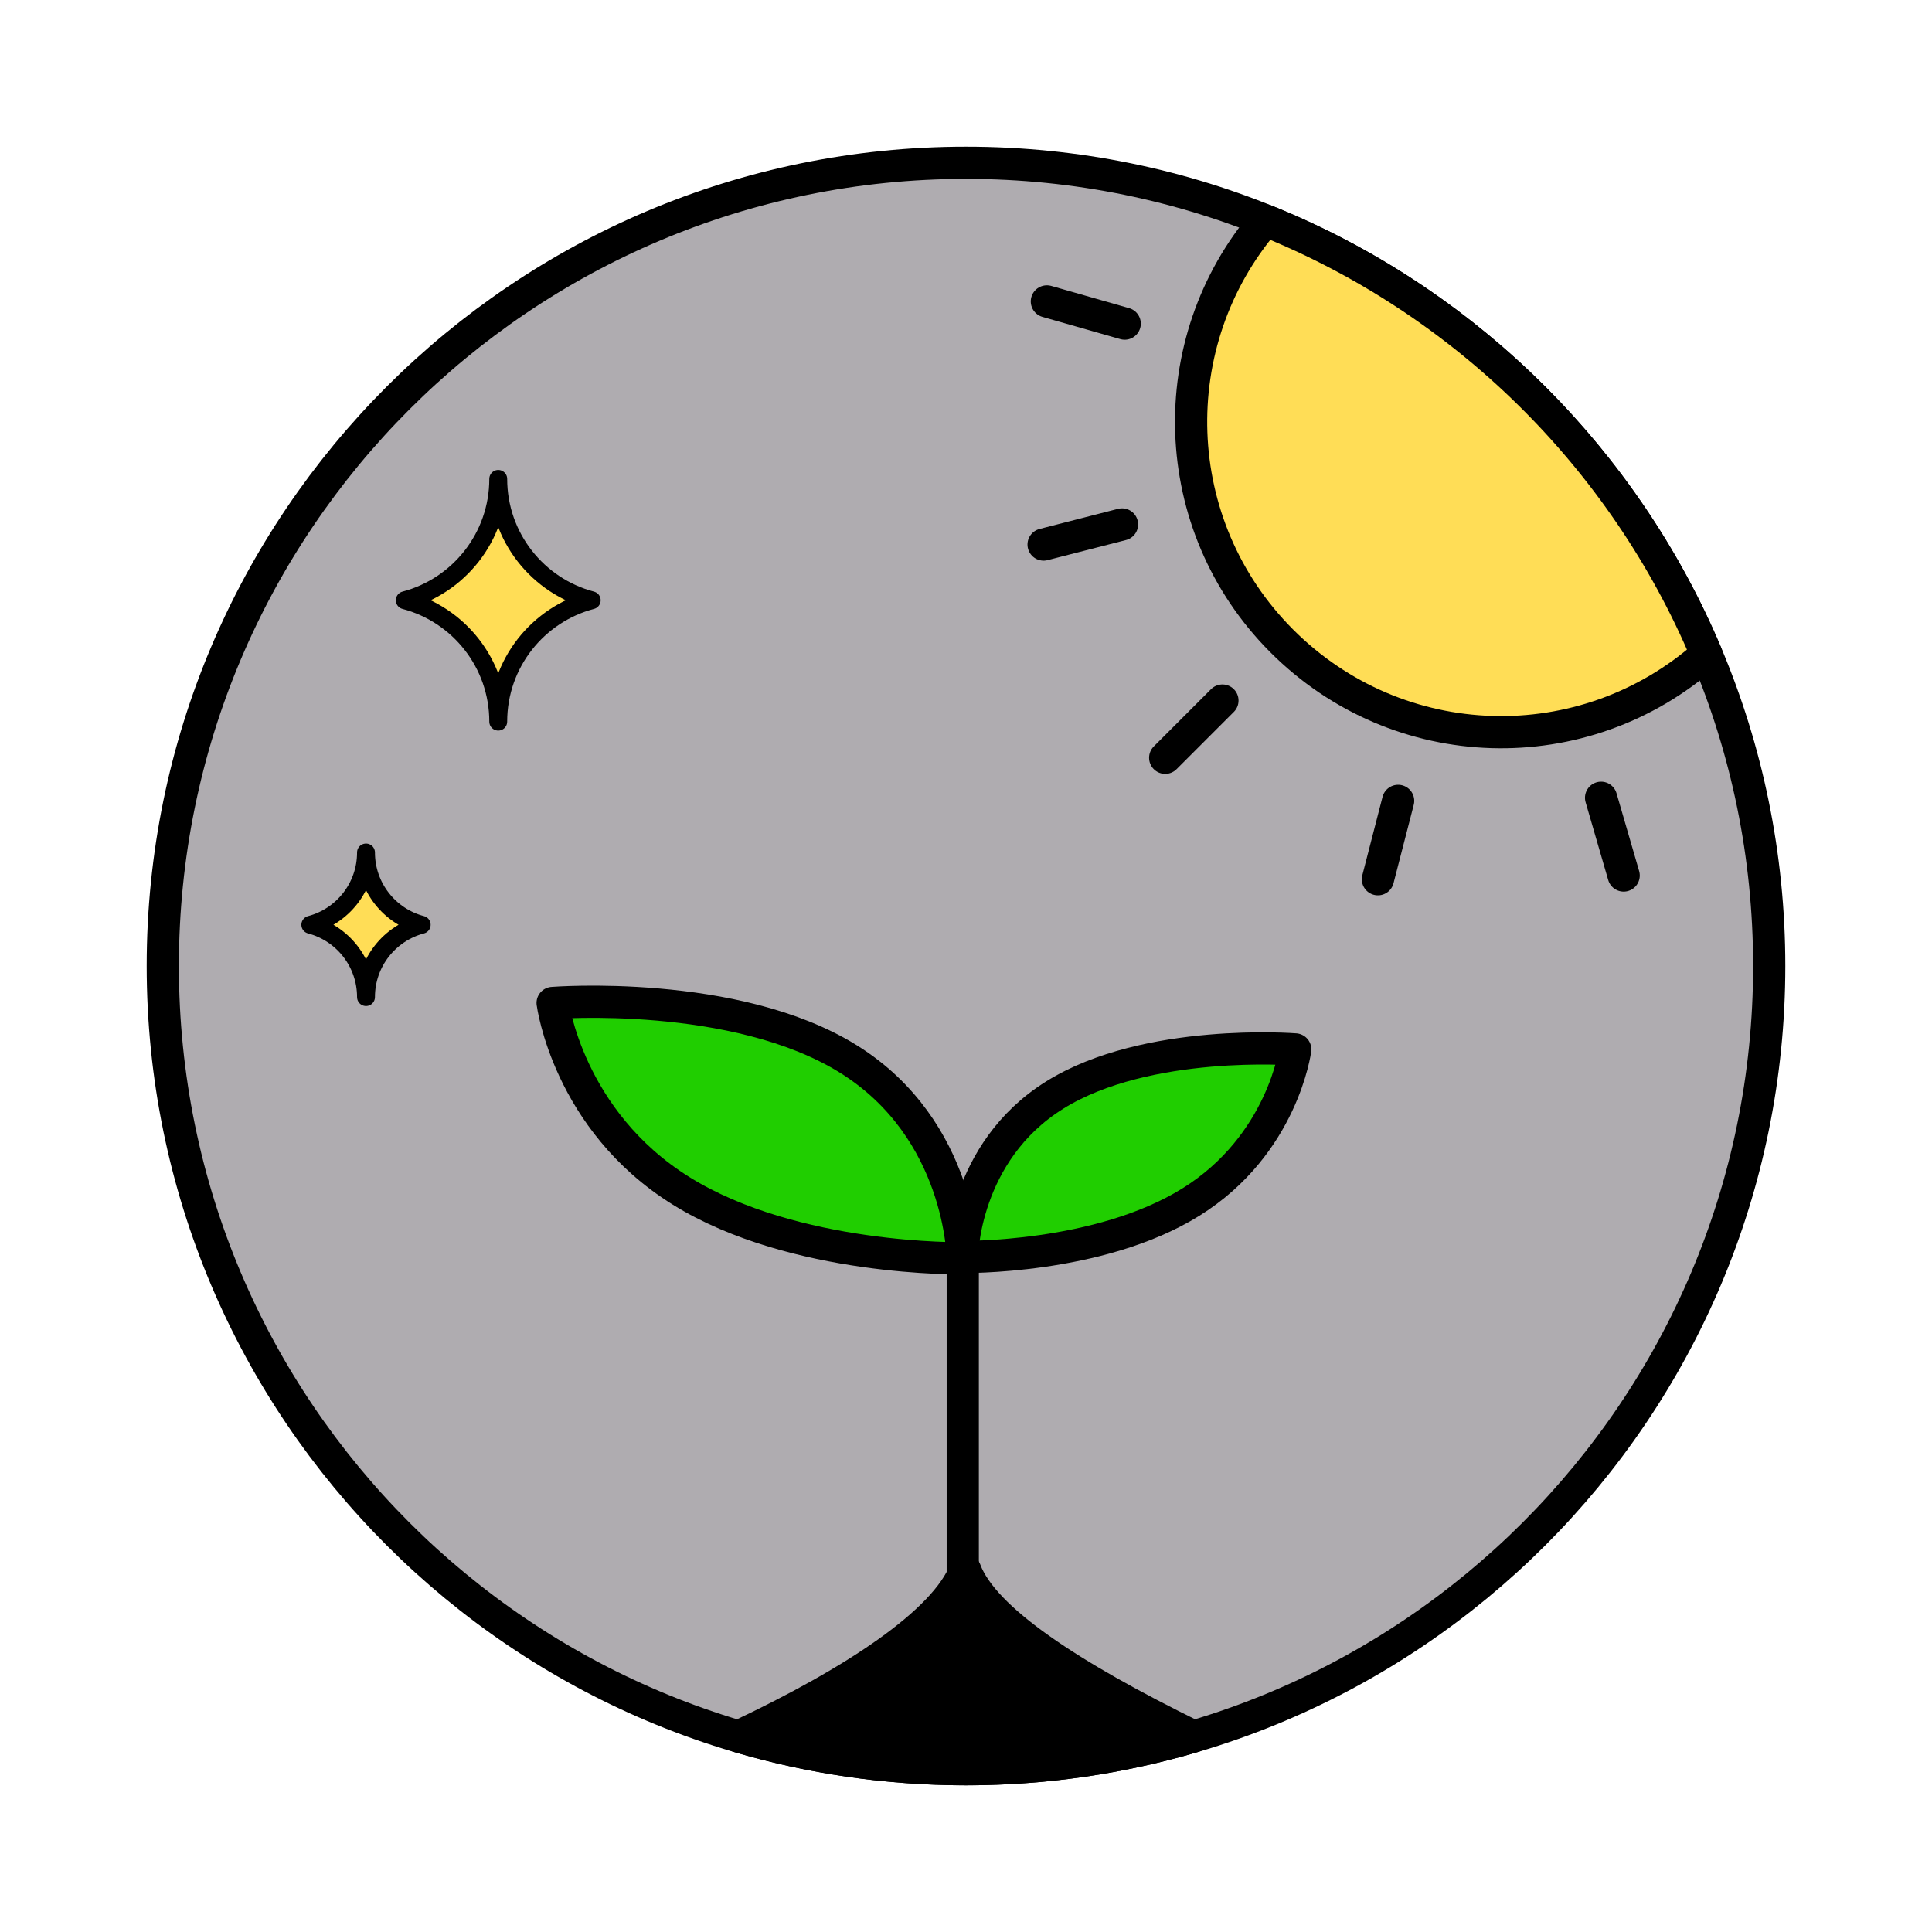
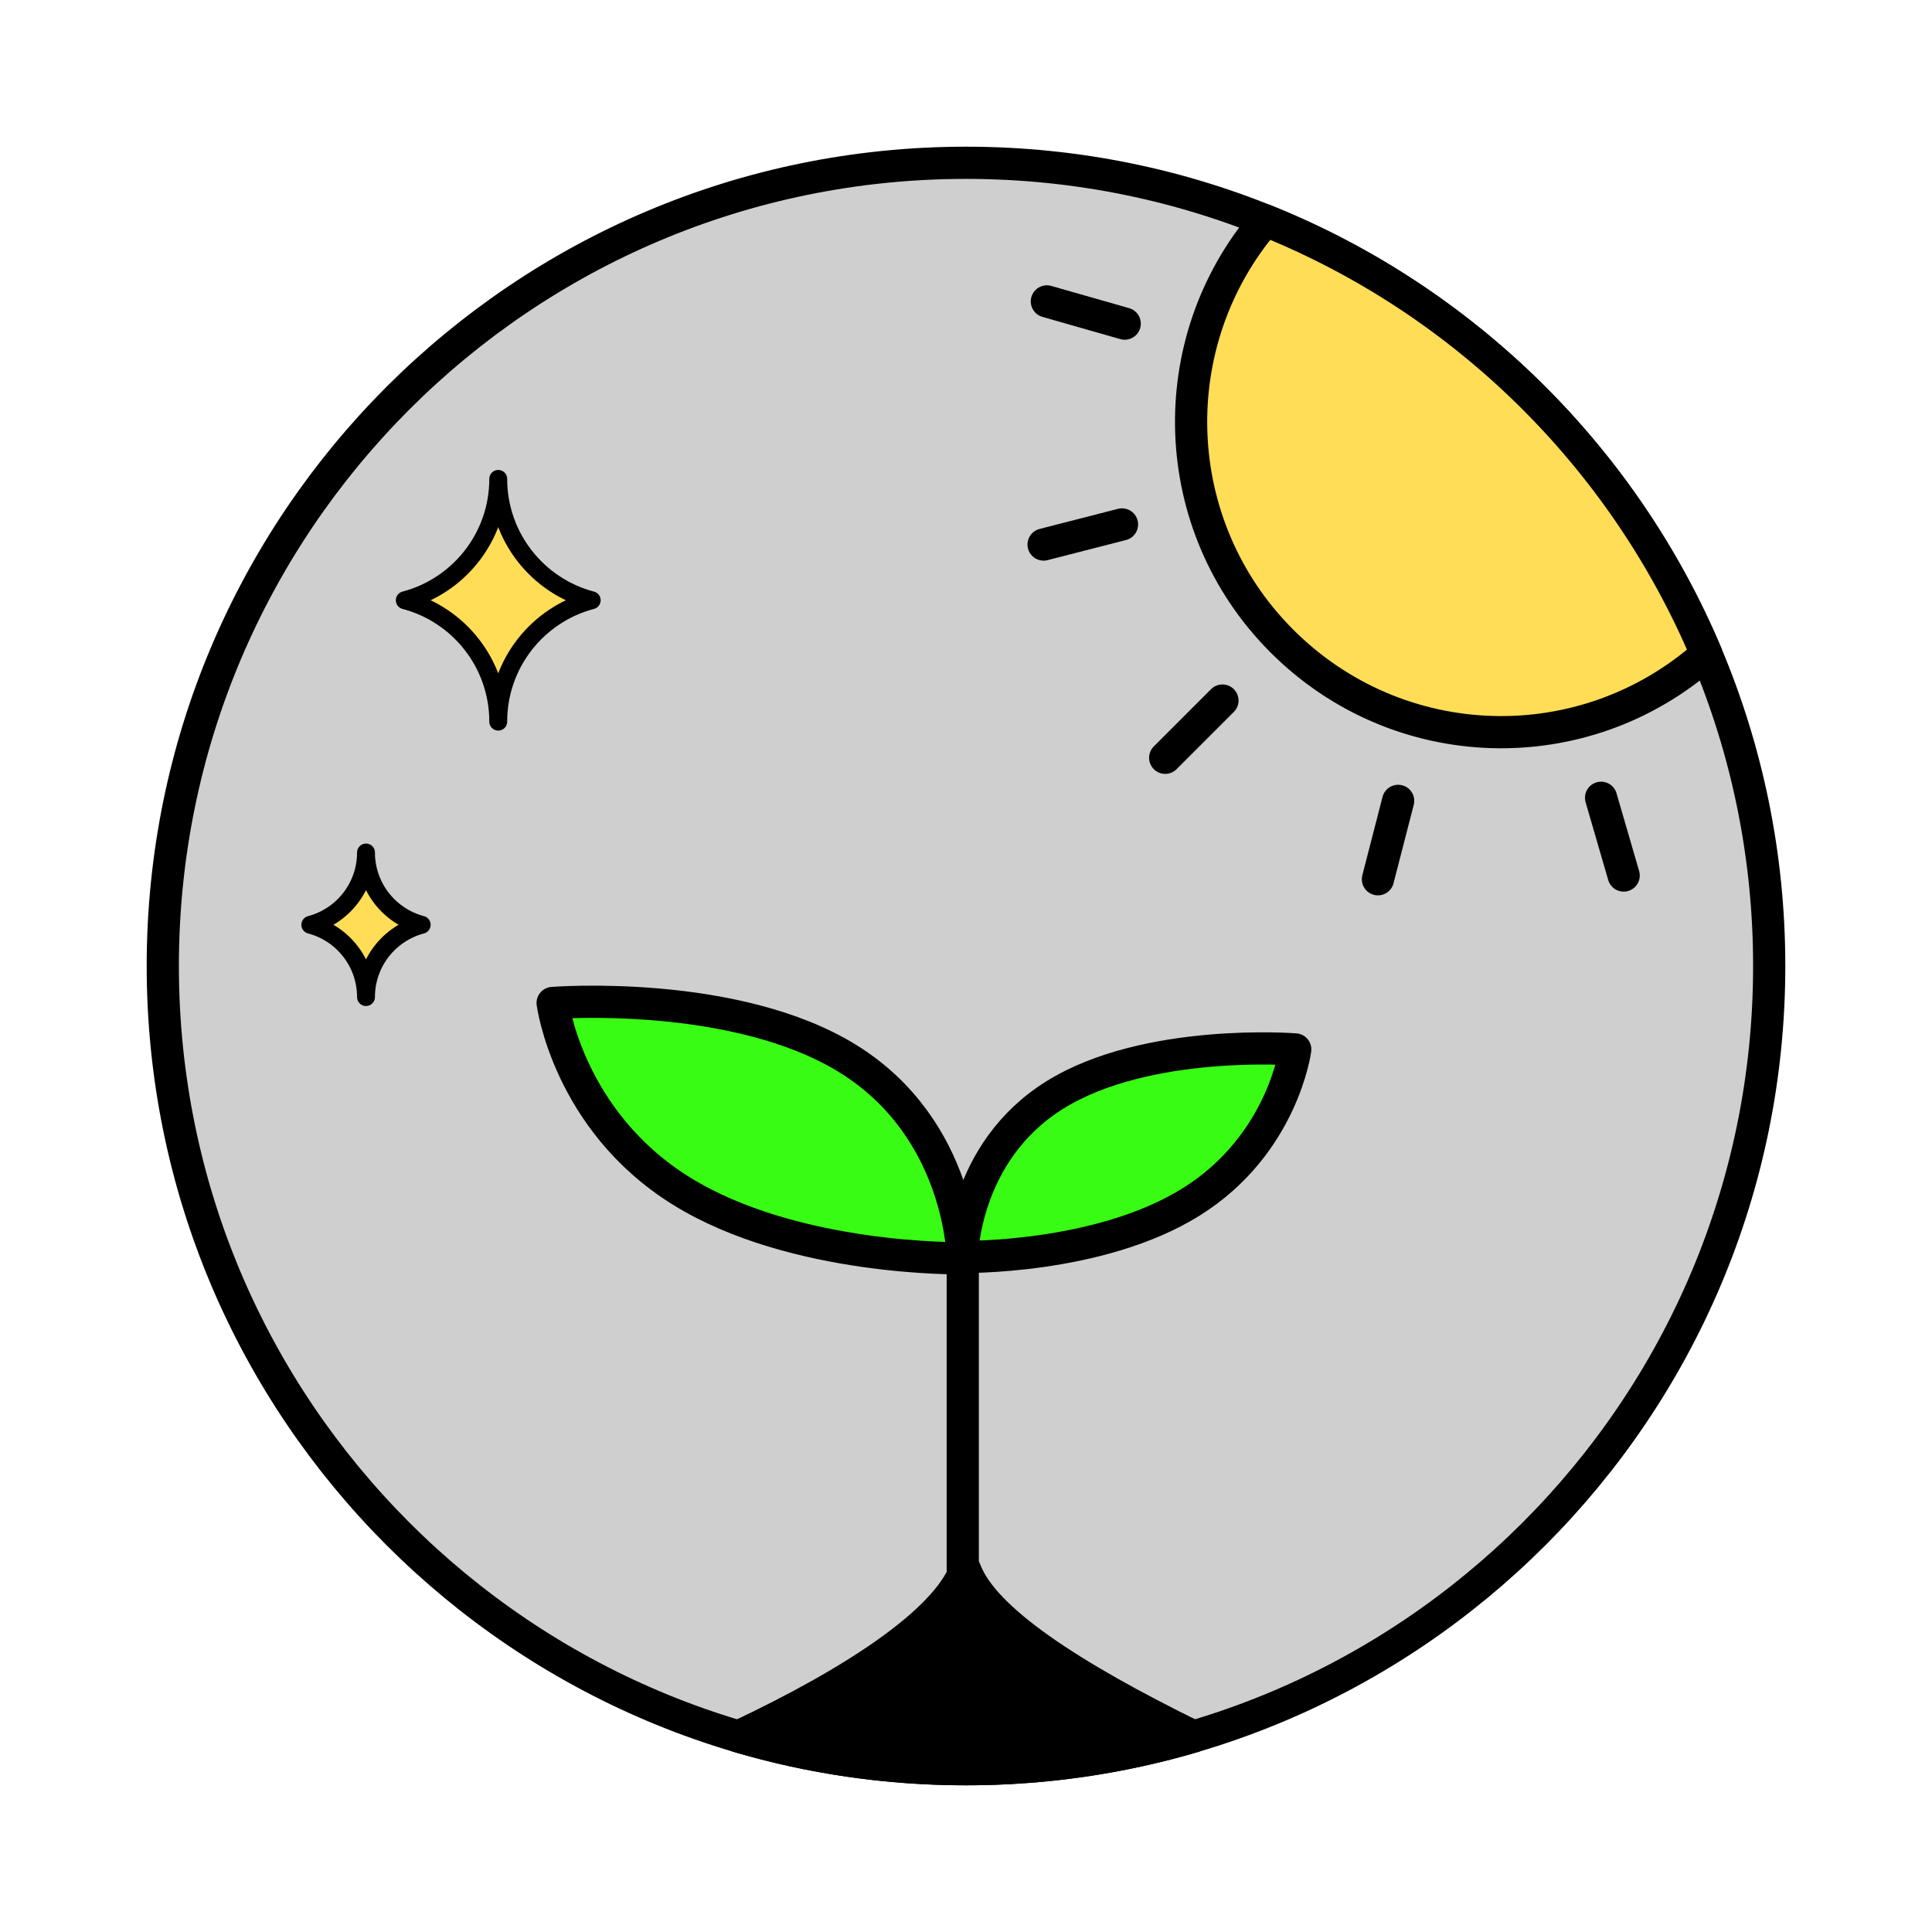
<svg xmlns="http://www.w3.org/2000/svg" id="Layer_1" data-name="Layer 1" viewBox="0 0 1080 1080">
  <defs>
    <style>
      .cls-1 {
        fill: none;
      }

      .cls-1, .cls-2, .cls-3, .cls-4, .cls-5, .cls-6 {
        stroke: #000;
        stroke-linejoin: round;
      }

      .cls-1, .cls-2, .cls-4, .cls-5, .cls-6 {
        stroke-linecap: round;
        stroke-width: 18px;
      }

      .cls-2 {
-         fill: #20ce00;
+         fill: #cfcfcf;
      }

      .cls-3 {
        stroke-width: 10px;
      }

-       .cls-3, .cls-4 {
+       .cls-3, .cls-5 {
        fill: #ffdd56;
      }

-       .cls-5 {
-         fill: #afacb0;
+       .cls-4 {
+         fill: #38fc14;
      }

      .cls-6 {
        fill: #000;
      }
    </style>
  </defs>
-   <circle class="cls-5" cx="540" cy="540" r="449" />
+   <circle class="cls-2" cx="540" cy="540" r="449" />
  <g>
    <line class="cls-1" x1="538.19" y1="703.4" x2="538.19" y2="975.57" />
-     <path class="cls-2" d="M308.93,560.67s8.47,65.6,71.78,105.01c63.31,39.41,157.48,37.71,157.48,37.71,0,0-.6-71.98-63.91-111.39-63.31-39.41-165.36-31.33-165.36-31.33Z" />
-     <path class="cls-2" d="M724.05,586.64s-6.89,53.31-58.34,85.34c-51.45,32.03-127.99,30.65-127.99,30.65,0,0,.49-58.5,51.94-90.53,51.45-32.03,134.39-25.47,134.39-25.47Z" />
+     <path class="cls-4" d="M308.93,560.67s8.47,65.6,71.78,105.01c63.31,39.41,157.48,37.71,157.48,37.71,0,0-.6-71.98-63.91-111.39-63.31-39.41-165.36-31.33-165.36-31.33Z" />
+     <path class="cls-4" d="M724.05,586.64s-6.89,53.31-58.34,85.34c-51.45,32.03-127.99,30.65-127.99,30.65,0,0,.49-58.5,51.94-90.53,51.45-32.03,134.39-25.47,134.39-25.47Z" />
    <path class="cls-6" d="M540,989c44.19,0,86.88-6.39,127.22-18.28-68.81-33.8-117.35-65.43-127.67-92.99-11.25,29.03-62.03,62.47-126.8,92.98,40.34,11.9,83.05,18.29,127.25,18.29Z" />
  </g>
  <g>
    <g>
      <line class="cls-1" x1="651.35" y1="423.61" x2="683.35" y2="391.61" />
      <line class="cls-1" x1="583.37" y1="304.4" x2="627.21" y2="293.16" />
      <line class="cls-1" x1="585.2" y1="168.49" x2="628.72" y2="180.91" />
      <line class="cls-1" x1="770.27" y1="491.51" x2="781.57" y2="447.69" />
      <line class="cls-1" x1="907.64" y1="489.42" x2="895.01" y2="445.96" />
    </g>
-     <path class="cls-4" d="M707.37,123.24c-58.22,68-55.24,170.39,8.96,234.86,65.23,65.5,169.11,68.28,237.58,7.58-46.43-110.1-135.51-197.81-246.54-242.44Z" />
+     <path class="cls-5" d="M707.37,123.24c-58.22,68-55.24,170.39,8.96,234.86,65.23,65.5,169.11,68.28,237.58,7.58-46.43-110.1-135.51-197.81-246.54-242.44Z" />
  </g>
  <path class="cls-3" d="M330.77,335.55c-30.06,7.9-52.25,35.26-52.25,67.85,0-32.58-22.19-59.95-52.25-67.85,30.06-7.9,52.25-35.29,52.25-67.85,0,32.56,22.19,59.95,52.25,67.85Z" />
  <path class="cls-3" d="M235.73,516.96c-17.91,4.71-31.13,21-31.13,40.41,0-19.41-13.22-35.71-31.13-40.41,17.91-4.71,31.13-21.02,31.13-40.41,0,19.39,13.22,35.71,31.13,40.41Z" />
</svg>
